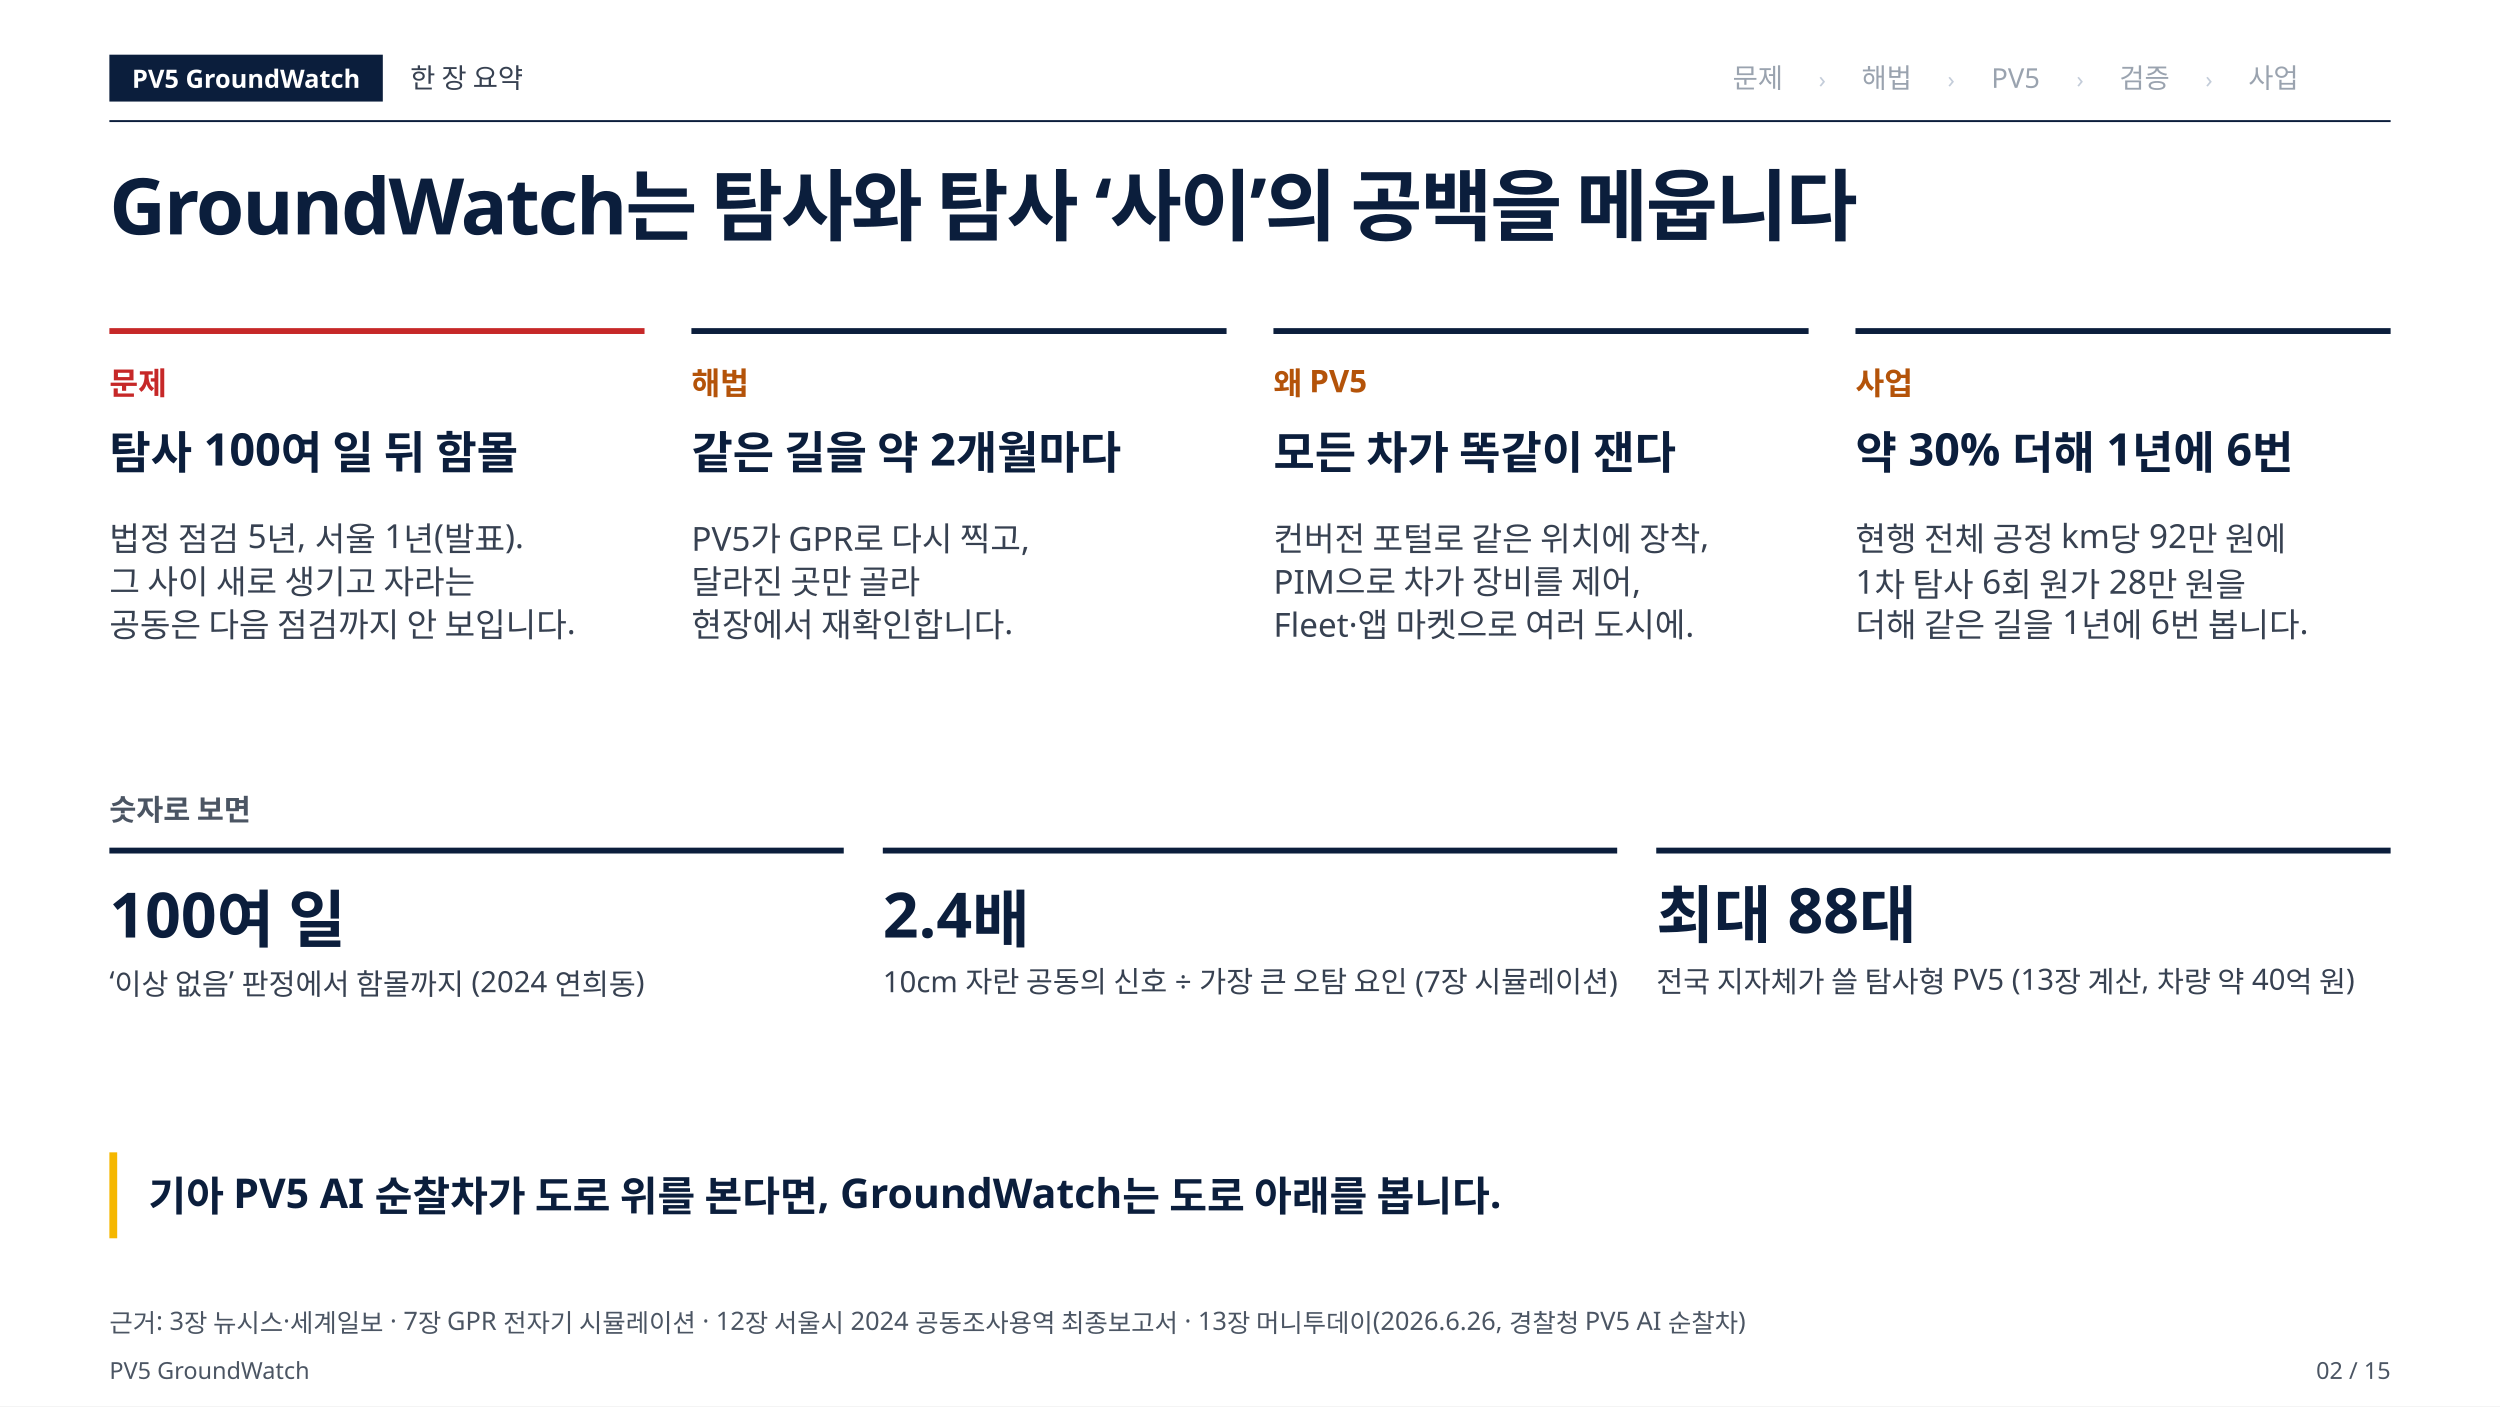
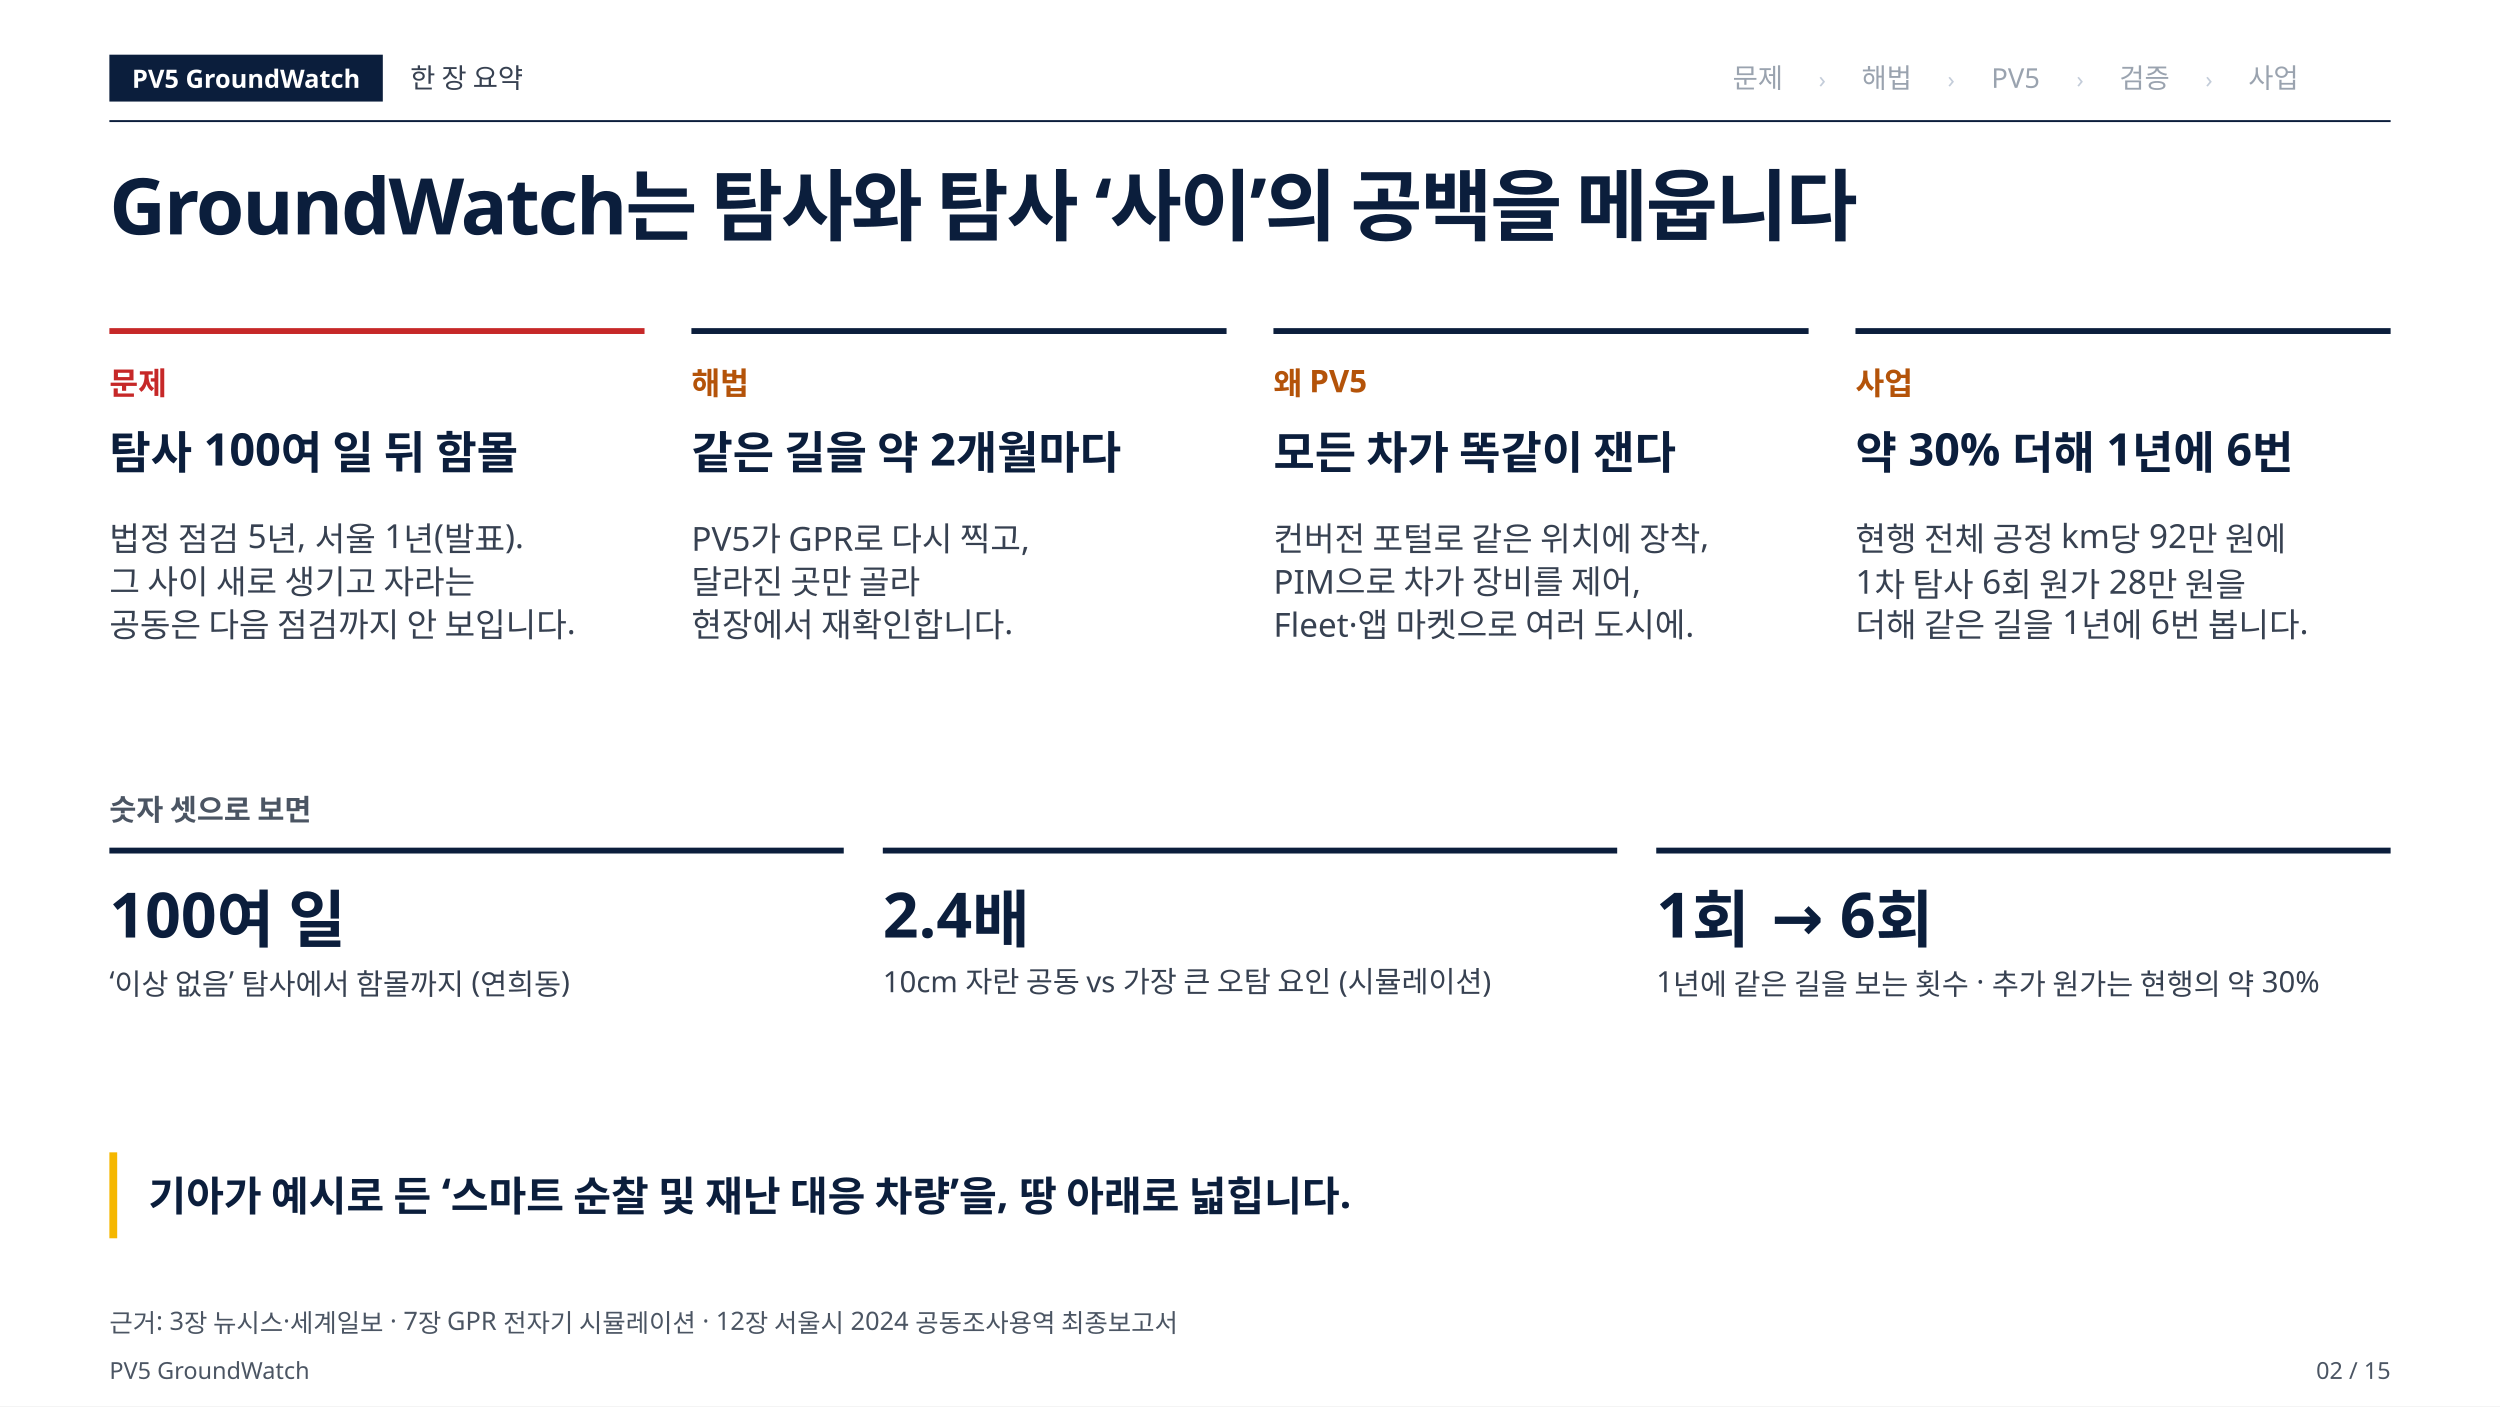
<svg xmlns="http://www.w3.org/2000/svg" viewBox="0 0 1280 720" lang="ko-KR" data-pptx-page-role="content" font-family="Pretendard, 'Malgun Gothic', sans-serif">
  <rect id="bg" x="0" y="0" width="1280" height="720" fill="#FFFFFF" />
  <g id="header" data-pptx-role="header" data-pptx-bounds="56 24 1168 40">
    <rect x="56" y="28" width="140" height="24" fill="#0B1E3C" />
    <text x="126" y="45" font-size="13" font-weight="bold" fill="#FFFFFF" text-anchor="middle">PV5 GroundWatch</text>
    <text x="210" y="45" font-size="14" fill="#374151">한 장 요약</text>
    <text x="900" y="45" font-size="14" font-weight="normal" fill="#9AA3AF" text-anchor="middle">문제</text>
    <text x="933" y="45" font-size="12" fill="#C3CCD9" text-anchor="middle">›</text>
    <text x="966" y="45" font-size="14" font-weight="normal" fill="#9AA3AF" text-anchor="middle">해법</text>
    <text x="999" y="45" font-size="12" fill="#C3CCD9" text-anchor="middle">›</text>
    <text x="1032" y="45" font-size="14" font-weight="normal" fill="#9AA3AF" text-anchor="middle">PV5</text>
    <text x="1065" y="45" font-size="12" fill="#C3CCD9" text-anchor="middle">›</text>
    <text x="1098" y="45" font-size="14" font-weight="normal" fill="#9AA3AF" text-anchor="middle">검증</text>
    <text x="1131" y="45" font-size="12" fill="#C3CCD9" text-anchor="middle">›</text>
    <text x="1164" y="45" font-size="14" font-weight="normal" fill="#9AA3AF" text-anchor="middle">사업</text>
    <line x1="56" y1="62" x2="1224" y2="62" stroke="#0B1E3C" stroke-width="1" />
  </g>
  <g id="title" data-pptx-bounds="56 80 1168 56" letter-spacing="-1">
    <text x="56" y="120" font-size="40" font-weight="bold" fill="#0B1E3C">GroundWatch는 탐사와 탐사 ‘사이’의 공백을 메웁니다</text>
  </g>
-   <g id="col0" data-pptx-bounds="56 168 274 180">
+   <g id="col0" data-pptx-bounds="56 168 274 260">
    <rect x="56" y="168" width="274" height="3" fill="#C62828" />
    <text x="56" y="202" font-size="16" font-weight="bold" fill="#C62828">문제</text>
    <text x="56" y="240" font-size="23" font-weight="bold" fill="#0B1E3C">탐사 100여 일 뒤 함몰</text>
    <text x="56" y="282" font-size="17" fill="#374151">법정 점검 5년, 서울 1년(발표).<tspan x="56" dy="22">그 사이 새로 생기고 자라는</tspan>
      <tspan x="56" dy="22">공동은 다음 점검까지 안 보입니다.</tspan>
    </text>
  </g>
-   <g id="col1" data-pptx-bounds="354 168 274 180">
+   <g id="col1" data-pptx-bounds="354 168 274 260">
    <rect x="354" y="168" width="274" height="3" fill="#0B1E3C" />
    <text x="354" y="202" font-size="16" font-weight="bold" fill="#B45309">해법</text>
    <text x="354" y="240" font-size="23" font-weight="bold" fill="#0B1E3C">같은 길을 약 2개월마다</text>
    <text x="354" y="282" font-size="17" fill="#374151">PV5가 GPR로 다시 찍고,<tspan x="354" dy="22">달라진 곳만 골라</tspan>
      <tspan x="354" dy="22">현장에서 재확인합니다.</tspan>
    </text>
  </g>
-   <g id="col2" data-pptx-bounds="652 168 274 180">
+   <g id="col2" data-pptx-bounds="652 168 274 260">
    <rect x="652" y="168" width="274" height="3" fill="#0B1E3C" />
    <text x="652" y="202" font-size="16" font-weight="bold" fill="#B45309">왜 PV5</text>
    <text x="652" y="240" font-size="23" font-weight="bold" fill="#0B1E3C">모든 차가 똑같이 잰다</text>
    <text x="652" y="282" font-size="17" fill="#374151">컨버전 포털로 같은 위치에 장착,<tspan x="652" dy="22">PIM으로 차가 장비를 제어,</tspan>
      <tspan x="652" dy="22">Fleet·앱 마켓으로 여러 도시에.</tspan>
    </text>
  </g>
-   <g id="col3" data-pptx-bounds="950 168 274 180">
+   <g id="col3" data-pptx-bounds="950 168 274 260">
    <rect x="950" y="168" width="274" height="3" fill="#0B1E3C" />
    <text x="950" y="202" font-size="16" font-weight="bold" fill="#B45309">사업</text>
    <text x="950" y="240" font-size="23" font-weight="bold" fill="#0B1E3C">약 30% 더해 1년에 6번</text>
    <text x="950" y="282" font-size="17" fill="#374151">현행 전체 공정 km당 92만 원에<tspan x="950" dy="22">1차 탐사 6회 원가 28만 원을</tspan>
      <tspan x="950" dy="22">더해 같은 길을 1년에 6번 봅니다.</tspan>
    </text>
  </g>
  <g id="keynum" data-pptx-bounds="56 398 1168 120">
-     <text x="56" y="420" font-size="15" font-weight="bold" fill="#4B5563">숫자로 보면</text>
+     <text x="56" y="420" font-size="15" font-weight="bold" fill="#4B5563">숫자 셋으로 보면</text>
    <rect x="56" y="434" width="376" height="3" fill="#0B1E3C" />
    <text x="56" y="480" font-size="32" font-weight="bold" fill="#0B1E3C">100여 일</text>
-     <text x="56" y="508" font-size="15" fill="#374151">‘이상 없음’ 판정에서 함몰까지 (2024 연희동)</text>
+     <text x="56" y="508" font-size="15" fill="#374151">‘이상 없음’ 탐사에서 함몰까지 (연희동)</text>
    <rect x="452" y="434" width="376" height="3" fill="#0B1E3C" />
    <text x="452" y="480" font-size="32" font-weight="bold" fill="#0B1E3C">2.4배</text>
-     <text x="452" y="508" font-size="15" fill="#374151">10cm 자란 공동의 신호 ÷ 가장 큰 오탐 요인 (7장 시뮬레이션)</text>
+     <text x="452" y="508" font-size="15" fill="#374151">10cm 자란 공동 vs 가장 큰 오탐 요인 (시뮬레이션)</text>
    <rect x="848" y="434" width="376" height="3" fill="#0B1E3C" />
-     <text x="848" y="480" font-size="32" font-weight="bold" fill="#0B1E3C">최대 88대</text>
-     <text x="848" y="508" font-size="15" fill="#374151">전국 지자체가 쓸 탐사형 PV5 (13장 계산, 차량 약 40억 원)</text>
+     <text x="848" y="480" font-size="32" font-weight="bold" fill="#0B1E3C">1회 → 6회</text>
+     <text x="848" y="508" font-size="15" fill="#374151">1년에 같은 길을 보는 횟수 · 추가 원가는 현행의 약 30%</text>
  </g>
  <g id="conclusion" data-pptx-bounds="56 590 1168 44">
    <rect x="56" y="590" width="4" height="44" fill="#F5B700" />
-     <text x="76" y="620" font-size="21" font-weight="bold" fill="#0B1E3C">기아 PV5 AI 순찰차가 도로 위를 본다면, GroundWatch는 도로 아래를 봅니다.</text>
+     <text x="76" y="620" font-size="21" font-weight="bold" fill="#0B1E3C">기아가 예시로 든 ‘스마트 순찰 및 재난 대응 차량’을, 땅 아래로 넓힙니다.</text>
  </g>
  <g id="source" data-pptx-bounds="56 668 1168 20">
-     <text x="56" y="682" font-size="13" fill="#4B5563">근거: 3장 뉴시스·세계일보 · 7장 GPR 전자기 시뮬레이션 · 12장 서울시 2024 공동조사용역 최종보고서 · 13장 머니투데이(2026.6.26, 경찰청 PV5 AI 순찰차)</text>
+     <text x="56" y="682" font-size="13" fill="#4B5563">근거: 3장 뉴시스·세계일보 · 7장 GPR 전자기 시뮬레이션 · 12장 서울시 2024 공동조사용역 최종보고서</text>
  </g>
  <g id="footer" data-pptx-role="footer" data-pptx-bounds="56 692 1168 22" fill="#4B5563" font-size="12">
    <text x="56" y="706">PV5 GroundWatch</text>
    <text x="1224" y="706" text-anchor="end">02 / 15</text>
  </g>
</svg>
